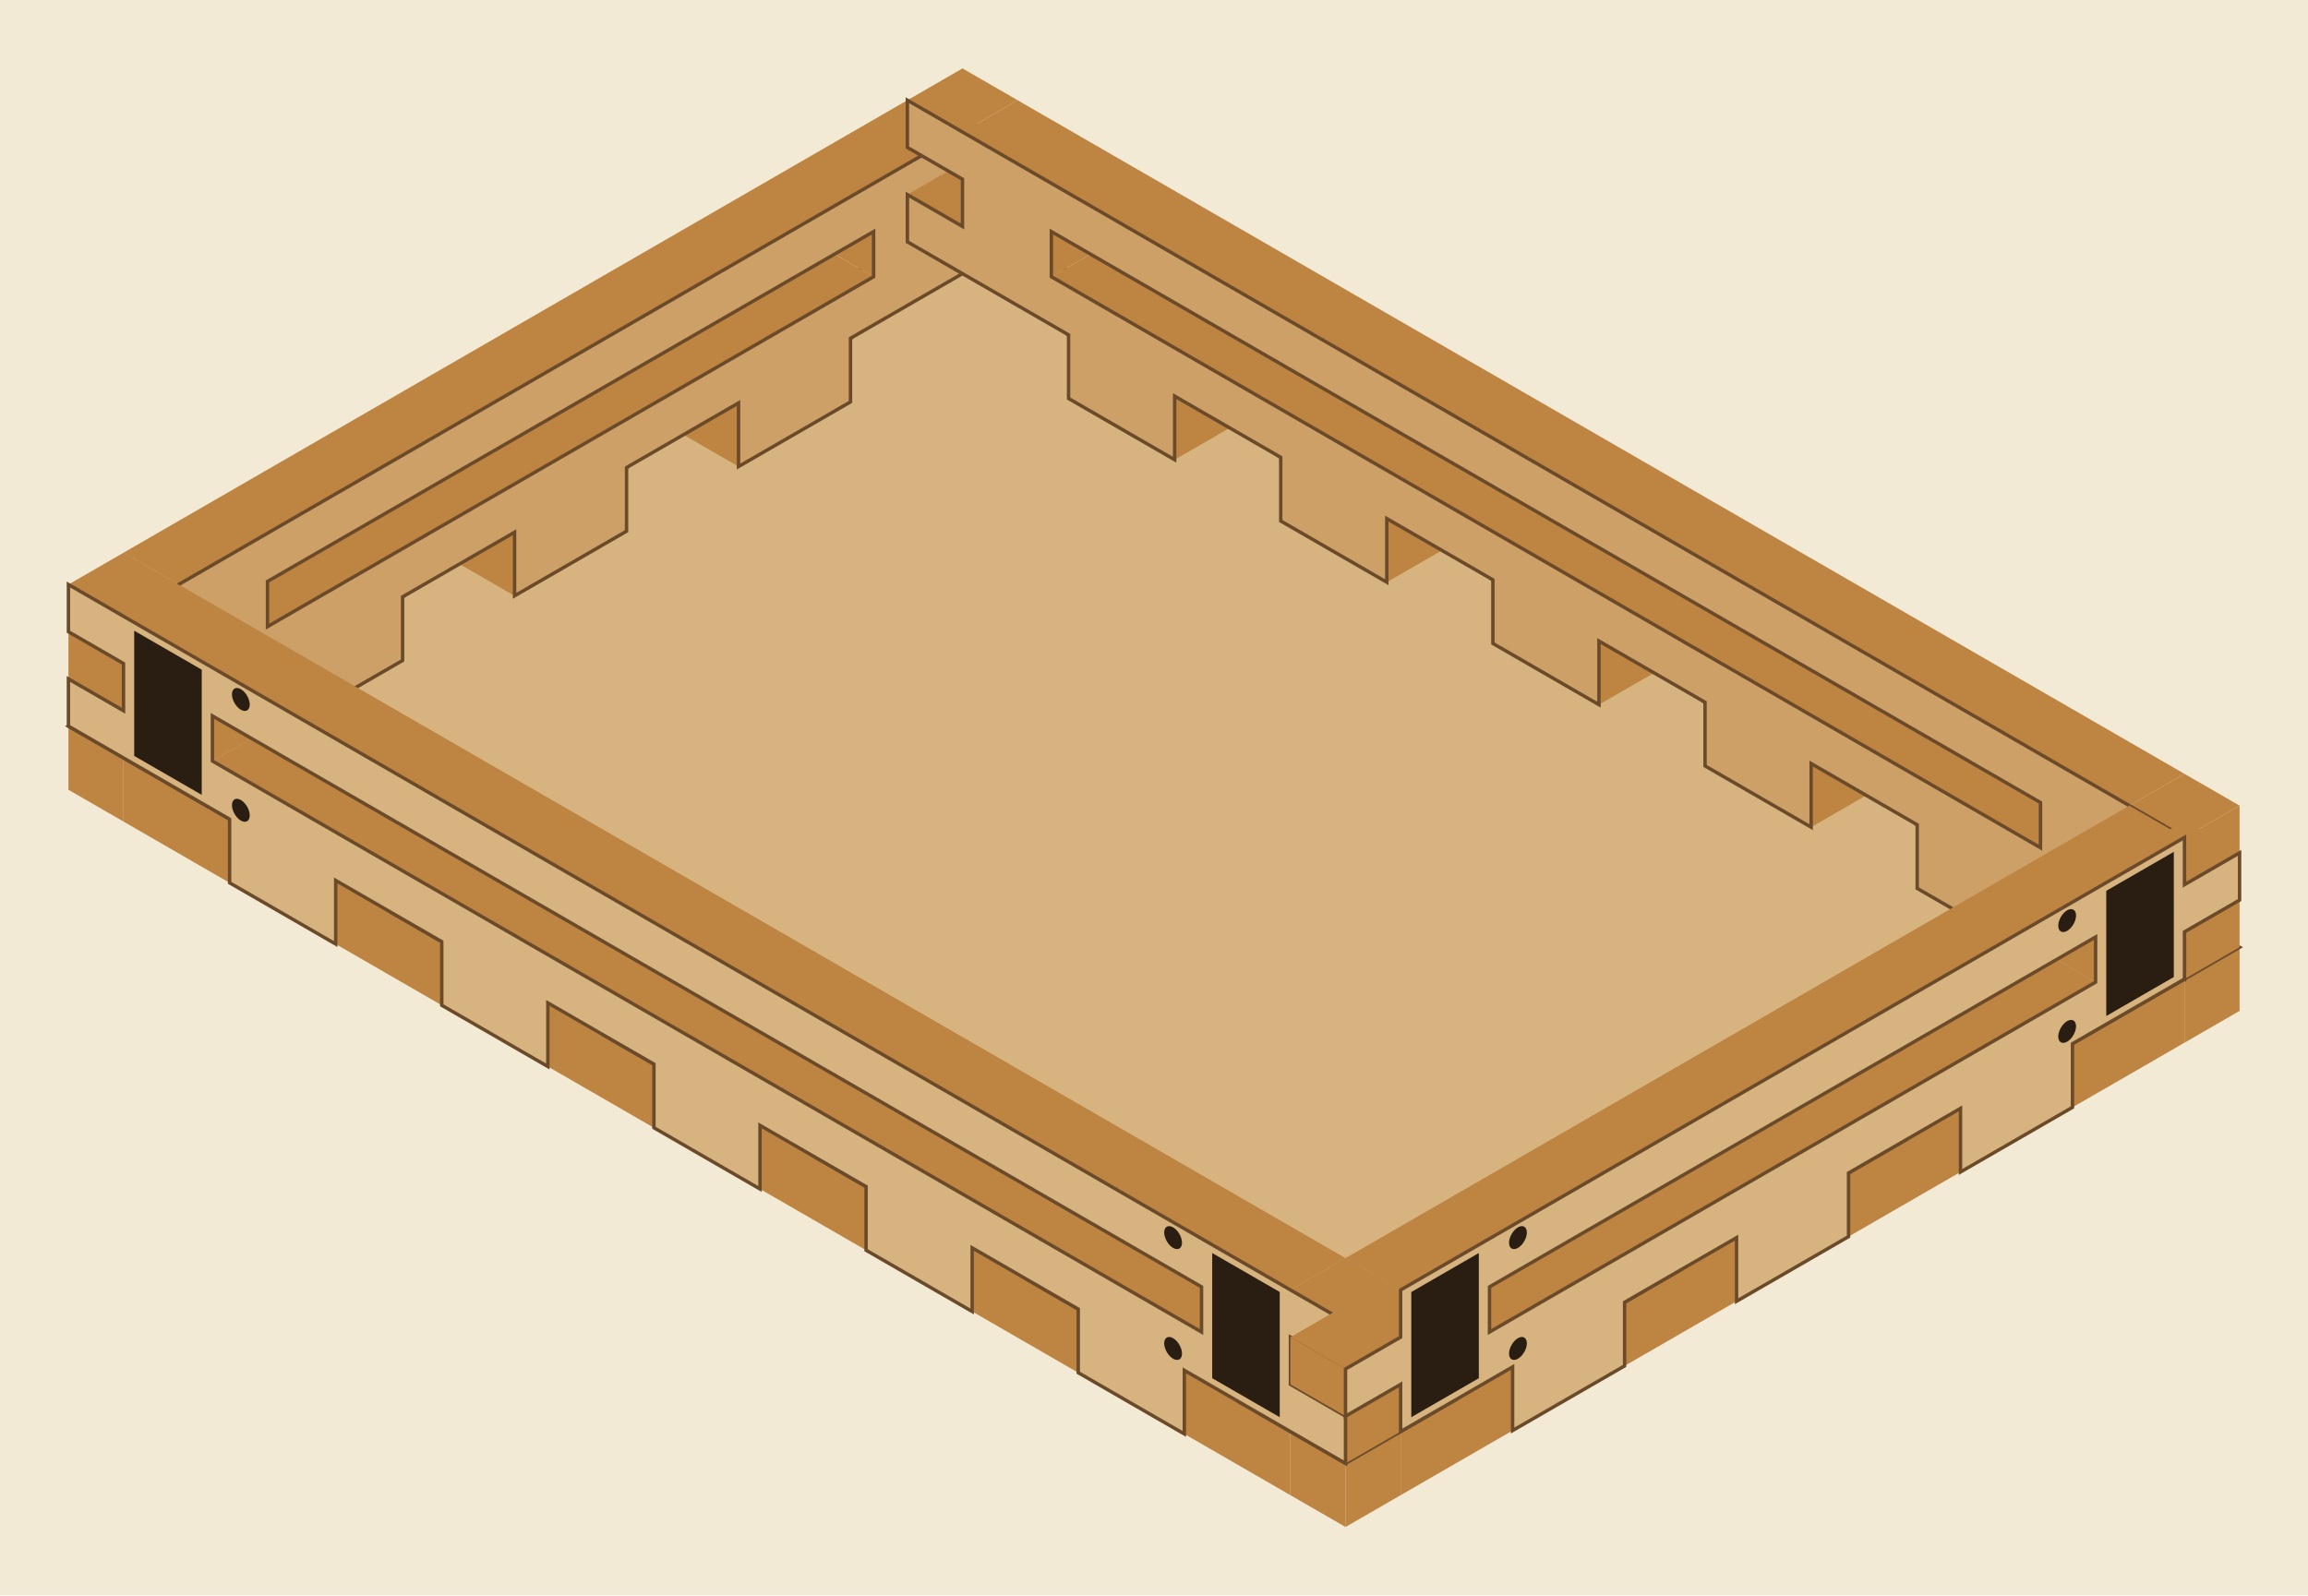
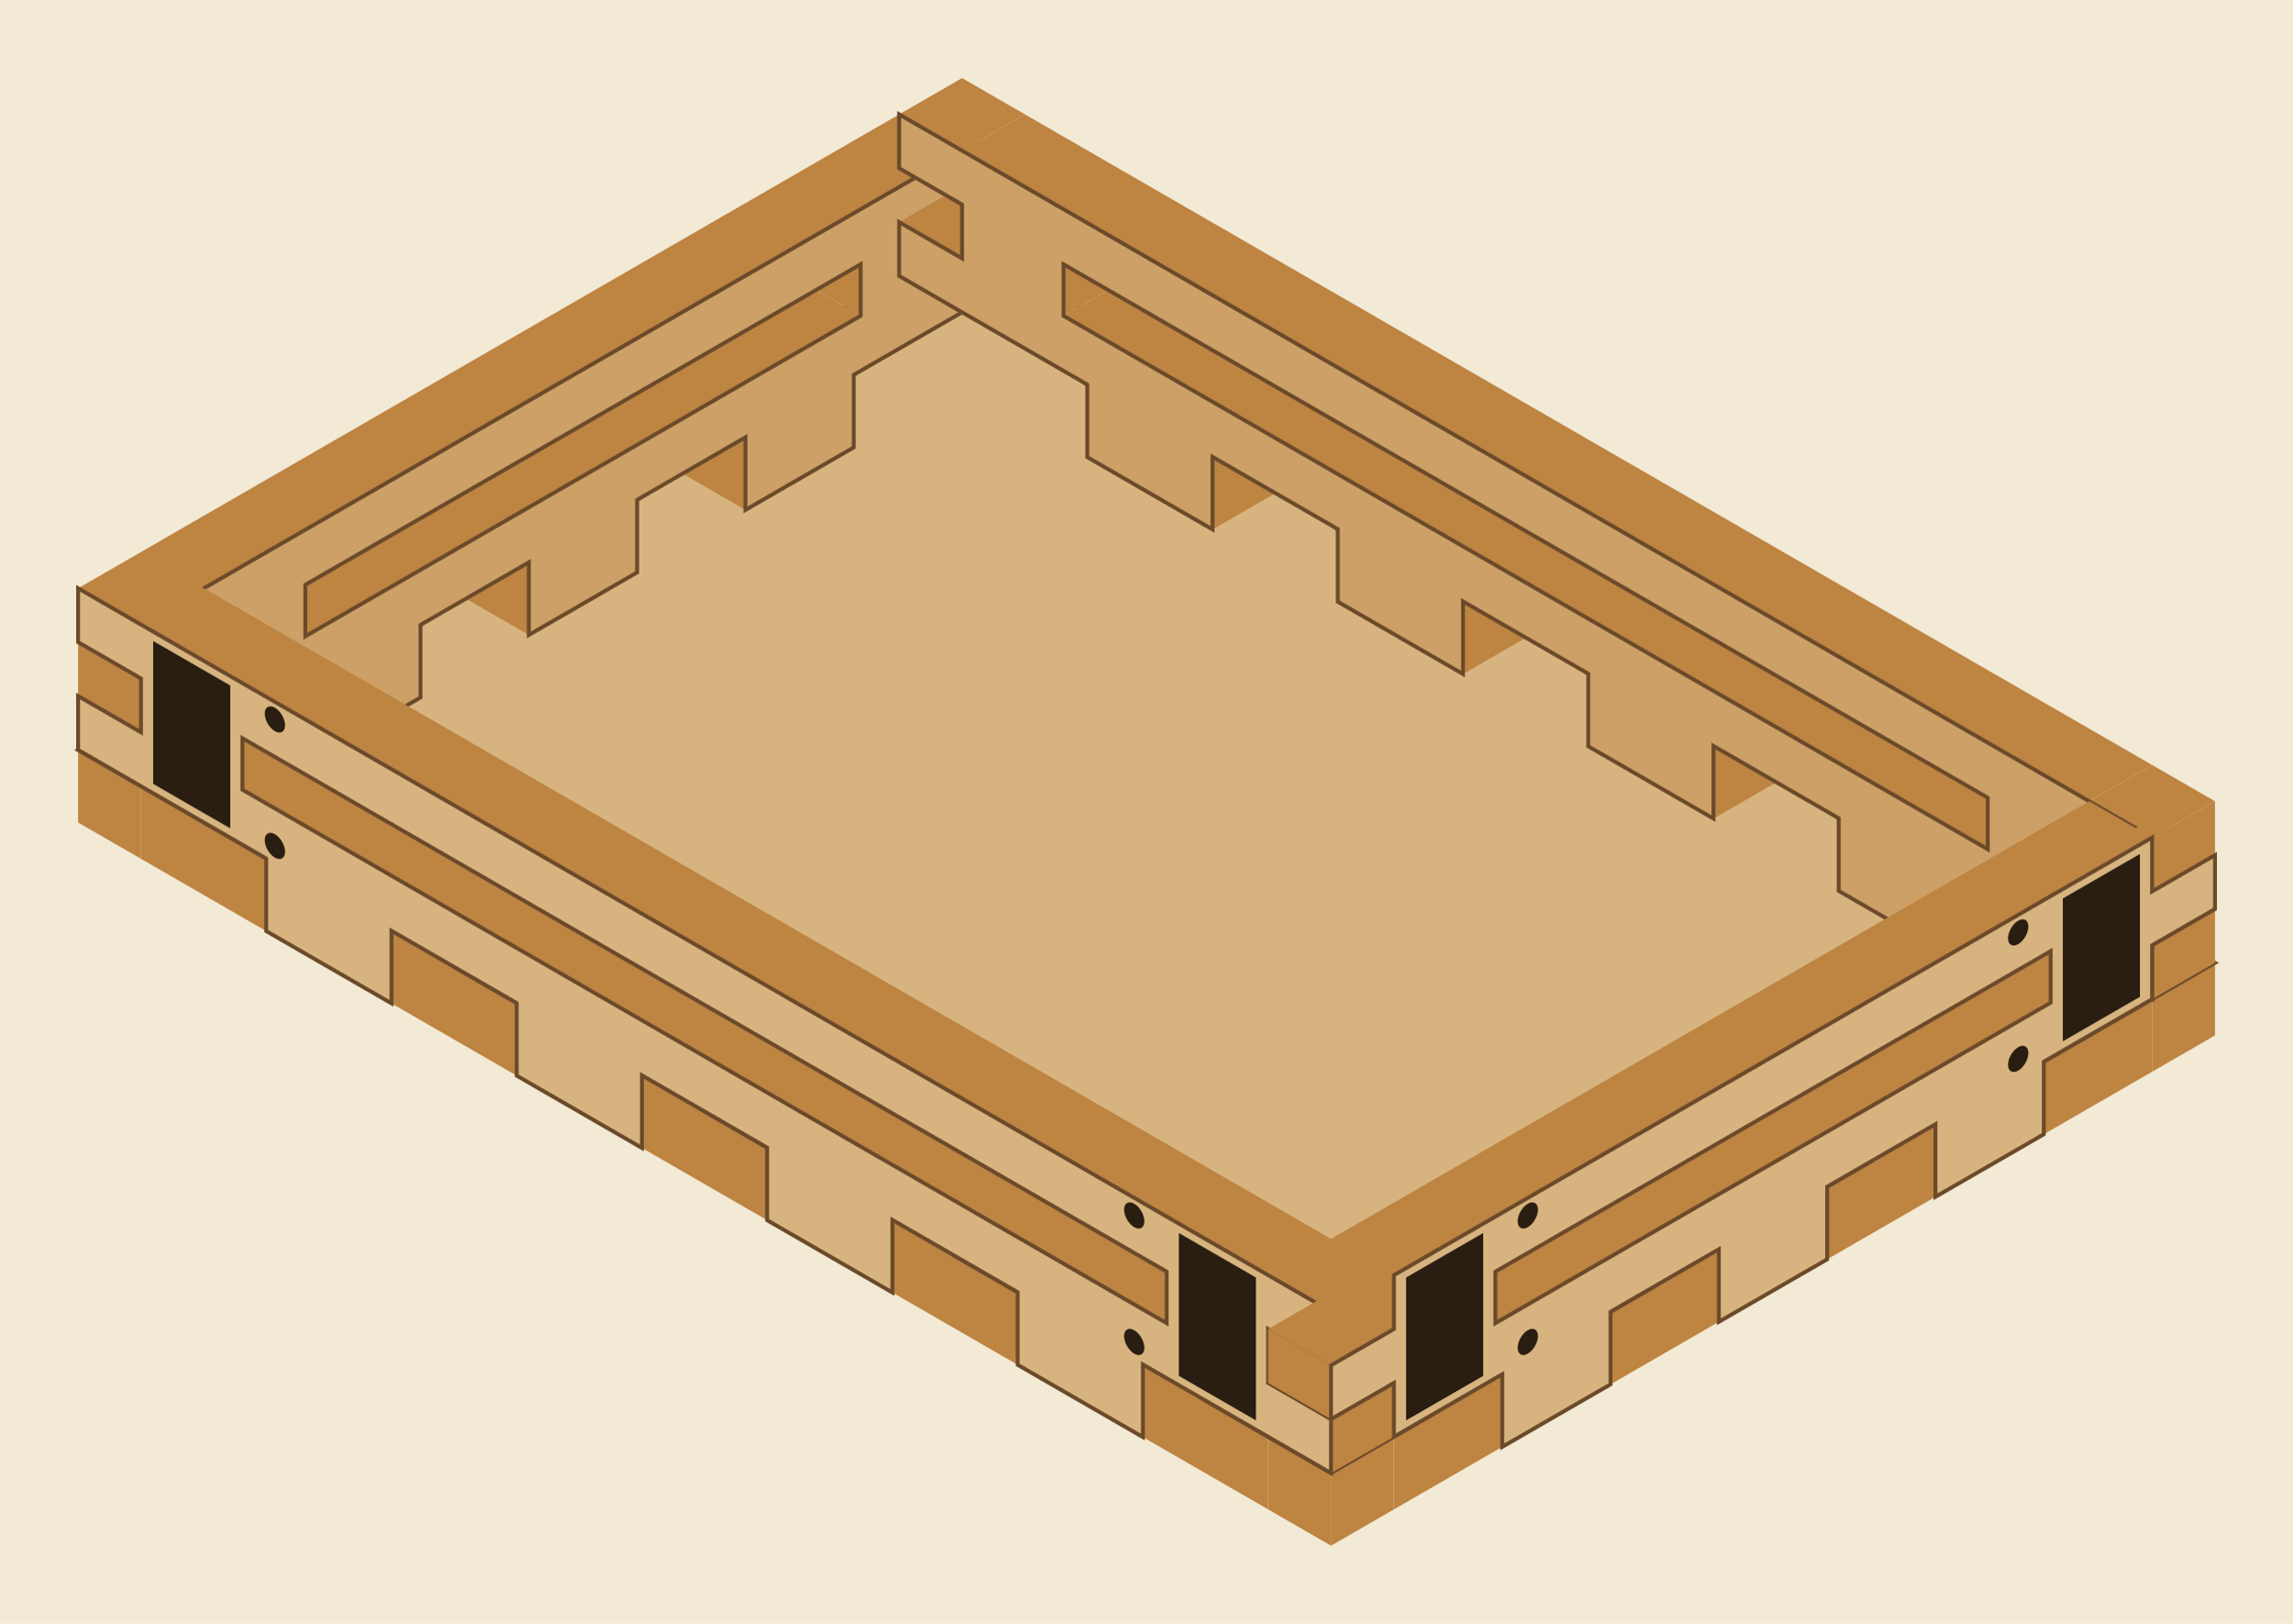
- <svg xmlns="http://www.w3.org/2000/svg" width="674.658" height="466.42" viewBox="0 0 674.658 466.42">
-   <rect width="674.658" height="466.42" fill="#f3ead6" />
-   <path d="M232.505 89.598L248.613 98.898L248.613 117.498L232.505 108.198Z" fill="hsl(32,48%,50%)" />
-   <path d="M167.039 127.395L183.147 136.695L183.147 155.295L167.039 145.995Z" fill="hsl(32,48%,50%)" />
-   <path d="M101.574 165.191L117.682 174.491L117.682 193.091L101.574 183.791Z" fill="hsl(32,48%,50%)" />
-   <path d="M20 212.288L36.108 221.588L36.108 240.188L20 230.888Z" fill="hsl(32,48%,50%)" />
-   <path d="M36.108 221.588L67.117 239.491L67.117 258.091L36.108 240.188Z" fill="hsl(32,48%,50%)" />
-   <path d="M67.117 239.491L83.225 230.191L83.225 248.791L67.117 258.091Z" fill="hsl(32,48%,50%)" />
-   <path d="M83.225 230.191L114.234 248.094L114.234 266.694L83.225 248.791Z" fill="hsl(32,48%,50%)" />
-   <path d="M98.126 257.394L129.134 275.297L129.134 293.897L98.126 275.994Z" fill="hsl(32,48%,50%)" />
-   <path d="M129.134 275.297L145.242 265.997L145.242 284.597L129.134 293.897Z" fill="hsl(32,48%,50%)" />
-   <path d="M145.242 265.997L176.251 283.9L176.251 302.5L145.242 284.597Z" fill="hsl(32,48%,50%)" />
-   <path d="M160.143 293.2L191.152 311.103L191.152 329.703L160.143 311.8Z" fill="hsl(32,48%,50%)" />
-   <path d="M191.152 311.103L207.26 301.803L207.26 320.403L191.152 329.703Z" fill="hsl(32,48%,50%)" />
-   <path d="M207.26 301.803L238.269 319.705L238.269 338.305L207.26 320.403Z" fill="hsl(32,48%,50%)" />
-   <path d="M222.161 329.005L253.169 346.908L253.169 365.508L222.161 347.605Z" fill="hsl(32,48%,50%)" />
-   <path d="M253.169 346.908L269.277 337.608L269.277 356.208L253.169 365.508Z" fill="hsl(32,48%,50%)" />
-   <path d="M269.277 337.608L300.286 355.511L300.286 374.111L269.277 356.208Z" fill="hsl(32,48%,50%)" />
-   <path d="M284.178 364.811L315.187 382.714L315.187 401.314L284.178 383.411Z" fill="hsl(32,48%,50%)" />
-   <path d="M315.187 382.714L331.295 373.414L331.295 392.014L315.187 401.314Z" fill="hsl(32,48%,50%)" />
-   <path d="M331.295 373.414L362.304 391.317L362.304 409.917L331.295 392.014Z" fill="hsl(32,48%,50%)" />
-   <path d="M346.196 400.617L377.204 418.52L377.204 437.12L346.196 419.217Z" fill="hsl(32,48%,50%)" />
-   <path d="M377.204 418.52L393.312 427.82L393.312 446.42L377.204 437.12Z" fill="hsl(32,48%,50%)" />
-   <path d="M393.312 427.82L409.42 418.52L409.42 437.12L393.312 446.42Z" fill="hsl(32,48%,50%)" />
-   <path d="M409.42 418.52L442.153 399.622L442.153 418.222L409.42 437.12Z" fill="hsl(32,48%,50%)" />
-   <path d="M426.045 390.322L458.778 371.423L458.778 390.023L426.045 408.922Z" fill="hsl(32,48%,50%)" />
-   <path d="M458.778 371.423L474.886 380.723L474.886 399.323L458.778 390.023Z" fill="hsl(32,48%,50%)" />
-   <path d="M474.886 380.723L507.619 361.825L507.619 380.425L474.886 399.323Z" fill="hsl(32,48%,50%)" />
-   <path d="M491.511 352.525L524.244 333.627L524.244 352.227L491.511 371.125Z" fill="hsl(32,48%,50%)" />
-   <path d="M524.244 333.627L540.352 342.927L540.352 361.527L524.244 352.227Z" fill="hsl(32,48%,50%)" />
-   <path d="M540.352 342.927L573.084 324.029L573.084 342.629L540.352 361.527Z" fill="hsl(32,48%,50%)" />
-   <path d="M556.976 314.729L589.709 295.83L589.709 314.43L556.976 333.329Z" fill="hsl(32,48%,50%)" />
-   <path d="M589.709 295.83L605.817 305.13L605.817 323.73L589.709 314.43Z" fill="hsl(32,48%,50%)" />
-   <path d="M605.817 305.13L638.55 286.232L638.55 304.832L605.817 323.73Z" fill="hsl(32,48%,50%)" />
-   <path d="M638.55 286.232L654.658 276.932L654.658 295.532L638.55 304.832Z" fill="hsl(32,48%,50%)" />
-   <path d="M560.424 241.126L576.532 231.826L576.532 250.426L560.424 259.726Z" fill="hsl(32,48%,50%)" />
-   <path d="M498.407 205.32L514.515 196.02L514.515 214.62L498.407 223.92Z" fill="hsl(32,48%,50%)" />
-   <path d="M436.389 169.515L452.497 160.215L452.497 178.815L436.389 188.115Z" fill="hsl(32,48%,50%)" />
-   <path d="M374.372 133.709L390.48 124.409L390.48 143.009L374.372 152.309Z" fill="hsl(32,48%,50%)" />
-   <path d="M312.354 97.903L328.463 88.603L328.463 107.203L312.354 116.503Z" fill="hsl(32,48%,50%)" />
-   <path d="M265.238 70.7L265.238 70.7L265.238 70.7L232.505 89.598L248.613 98.898L215.88 117.797L199.772 108.497L167.039 127.395L183.147 136.695L150.415 155.593L134.306 146.293L101.574 165.191L117.682 174.491L84.949 193.39L68.841 184.09L36.108 202.988L36.108 202.988L20 212.288L36.108 221.588L36.108 221.588L36.108 221.588L67.117 239.491L83.225 230.191L114.234 248.094L98.126 257.394L129.134 275.297L145.242 265.997L176.251 283.9L160.143 293.2L191.152 311.103L207.26 301.803L238.269 319.705L222.161 329.005L253.169 346.908L269.277 337.608L300.286 355.511L284.178 364.811L315.187 382.714L331.295 373.414L362.304 391.317L346.196 400.617L377.204 418.52L377.204 418.52L393.312 427.82L409.42 418.52L409.42 418.52L409.42 418.52L442.153 399.622L426.045 390.322L458.778 371.423L474.886 380.723L507.619 361.825L491.511 352.525L524.244 333.627L540.352 342.927L573.084 324.029L556.976 314.729L589.709 295.83L605.817 305.13L638.55 286.232L638.55 286.232L654.658 276.932L638.55 267.632L638.55 267.632L638.55 267.632L607.541 249.729L591.433 259.029L560.424 241.126L576.532 231.826L545.524 213.923L529.416 223.223L498.407 205.32L514.515 196.02L483.506 178.117L467.398 187.417L436.389 169.515L452.497 160.215L421.489 142.312L405.381 151.612L374.372 133.709L390.48 124.409L359.471 106.506L343.363 115.806L312.354 97.903L328.463 88.603L297.454 70.7L297.454 70.7L281.346 61.4Z" fill="hsl(36,52%,67%)" fill-rule="evenodd" stroke="#6b4a2a" stroke-width="1" />
-   <path d="M265.238 43.1L281.346 33.8L297.454 43.1L281.346 52.4Z" fill="hsl(32,48%,50%)" />
-   <path d="M199.772 127.097L199.772 108.497L215.88 117.797L215.88 136.397Z" fill="hsl(32,48%,50%)" />
-   <path d="M134.306 164.893L134.306 146.293L150.415 155.593L150.415 174.193Z" fill="hsl(32,48%,50%)" />
-   <path d="M68.841 202.69L68.841 184.09L84.949 193.39L84.949 211.99Z" fill="hsl(32,48%,50%)" />
-   <path d="M36.108 202.988L36.108 189.188L52.216 198.488L52.216 212.288Z" fill="hsl(32,48%,50%)" />
-   <path d="M20 198.488L20 184.688L36.108 193.988L36.108 207.788Z" fill="hsl(32,48%,50%)" />
-   <path d="M20 184.688L36.108 175.388L52.216 184.688L36.108 193.988Z" fill="hsl(32,48%,50%)" />
-   <path d="M36.108 175.388L36.108 161.588L52.216 170.888L52.216 184.688Z" fill="hsl(32,48%,50%)" />
-   <path d="M36.108 161.588L265.238 29.3L281.346 38.6L52.216 170.888Z" fill="hsl(32,48%,50%)" />
-   <path d="M62.089 173.888L239.257 71.6L255.365 80.9L78.197 183.188Z" fill="hsl(32,48%,50%)" />
-   <path d="M239.257 71.6L239.257 58.4L255.365 67.7L255.365 80.9Z" fill="hsl(32,48%,50%)" />
-   <path d="M281.346 38.6L281.346 38.6L281.346 52.4L297.454 43.1L297.454 56.9L281.346 66.2L281.346 80L281.346 80L281.346 80L248.613 98.898L248.613 117.498L215.88 136.397L215.88 117.797L183.147 136.695L183.147 155.295L150.415 174.193L150.415 155.593L117.682 174.491L117.682 193.091L84.949 211.99L84.949 193.39L52.216 212.288L52.216 212.288L52.216 212.288L52.216 198.488L36.108 207.788L36.108 193.988L52.216 184.688L52.216 170.888L52.216 170.888L281.346 38.6ZM255.365 67.7L78.197 169.988L78.197 183.188L255.365 80.9Z" fill="hsl(34,50%,60%)" fill-rule="evenodd" stroke="#6b4a2a" stroke-width="1" />
-   <path d="M638.55 226.232L654.658 235.532L638.55 244.832L622.442 235.532Z" fill="hsl(32,48%,50%)" />
-   <path d="M654.658 235.532L654.658 249.332L638.55 258.632L638.55 244.832Z" fill="hsl(32,48%,50%)" />
-   <path d="M638.55 240.032L638.55 253.832L622.442 263.132L622.442 249.332Z" fill="hsl(32,48%,50%)" />
-   <path d="M638.55 253.832L654.658 263.132L638.55 272.432L622.442 263.132Z" fill="hsl(32,48%,50%)" />
-   <path d="M654.658 263.132L654.658 276.932L638.55 286.232L638.55 272.432Z" fill="hsl(32,48%,50%)" />
-   <path d="M607.541 249.729L607.541 268.329L591.433 277.629L591.433 259.029Z" fill="hsl(32,48%,50%)" />
-   <path d="M545.524 213.923L545.524 232.523L529.416 241.823L529.416 223.223Z" fill="hsl(32,48%,50%)" />
-   <path d="M483.506 178.117L483.506 196.717L467.398 206.017L467.398 187.417Z" fill="hsl(32,48%,50%)" />
-   <path d="M421.489 142.312L421.489 160.912L405.381 170.212L405.381 151.612Z" fill="hsl(32,48%,50%)" />
-   <path d="M359.471 106.506L359.471 125.106L343.363 134.406L343.363 115.806Z" fill="hsl(32,48%,50%)" />
-   <path d="M281.346 47.6L297.454 56.9L281.346 66.2L265.238 56.9Z" fill="hsl(32,48%,50%)" />
-   <path d="M281.346 20L297.454 29.3L281.346 38.6L265.238 29.3Z" fill="hsl(32,48%,50%)" />
-   <path d="M297.454 29.3L638.55 226.232L622.442 235.532L281.346 38.6Z" fill="hsl(32,48%,50%)" />
-   <path d="M323.435 58.4L323.435 71.6L307.326 80.9L307.326 67.7Z" fill="hsl(32,48%,50%)" />
-   <path d="M323.435 71.6L612.569 238.532L596.461 247.832L307.326 80.9Z" fill="hsl(32,48%,50%)" />
-   <path d="M622.442 235.532L638.55 244.832L638.55 258.632L622.442 249.332L622.442 263.132L638.55 272.432L638.55 286.232L622.442 276.932L622.442 276.932L591.433 259.029L591.433 277.629L560.424 259.726L560.424 241.126L529.416 223.223L529.416 241.823L498.407 223.92L498.407 205.32L467.398 187.417L467.398 206.017L436.389 188.115L436.389 169.515L405.381 151.612L405.381 170.212L374.372 152.309L374.372 133.709L343.363 115.806L343.363 134.406L312.354 116.503L312.354 97.903L281.346 80L281.346 80L265.238 70.7L265.238 56.9L281.346 66.2L281.346 52.4L265.238 43.1L265.238 29.3L281.346 38.6L622.442 235.532ZM596.461 234.632L307.326 67.7L307.326 80.9L596.461 247.832Z" fill="hsl(34,50%,60%)" fill-rule="evenodd" stroke="#6b4a2a" stroke-width="1" />
-   <path d="M36.108 180.188L20 170.888L36.108 161.588L52.216 170.888Z" fill="hsl(32,48%,50%)" />
-   <path d="M36.108 207.788L20 198.488L36.108 189.188L52.216 198.488Z" fill="hsl(32,48%,50%)" />
-   <path d="M98.126 275.994L98.126 257.394L114.234 248.094L114.234 266.694Z" fill="hsl(32,48%,50%)" />
-   <path d="M160.143 311.8L160.143 293.2L176.251 283.9L176.251 302.5Z" fill="hsl(32,48%,50%)" />
-   <path d="M222.161 347.605L222.161 329.005L238.269 319.705L238.269 338.305Z" fill="hsl(32,48%,50%)" />
-   <path d="M284.178 383.411L284.178 364.811L300.286 355.511L300.286 374.111Z" fill="hsl(32,48%,50%)" />
-   <path d="M346.196 419.217L346.196 400.617L362.304 391.317L362.304 409.917Z" fill="hsl(32,48%,50%)" />
-   <path d="M393.312 427.82L393.312 414.02L409.42 404.72L409.42 418.52Z" fill="hsl(32,48%,50%)" />
-   <path d="M393.312 414.02L377.204 404.72L393.312 395.42L409.42 404.72Z" fill="hsl(32,48%,50%)" />
-   <path d="M377.204 404.72L377.204 390.92L393.312 381.62L393.312 395.42Z" fill="hsl(32,48%,50%)" />
-   <path d="M393.312 400.22L393.312 386.42L409.42 377.12L409.42 390.92Z" fill="hsl(32,48%,50%)" />
-   <path d="M393.312 386.42L377.204 377.12L393.312 367.82L409.42 377.12Z" fill="hsl(32,48%,50%)" />
-   <path d="M377.204 377.12L36.108 180.188L52.216 170.888L393.312 367.82Z" fill="hsl(32,48%,50%)" />
-   <path d="M351.224 389.42L62.089 222.488L78.197 213.188L367.332 380.12Z" fill="hsl(32,48%,50%)" />
-   <path d="M62.089 222.488L62.089 209.288L78.197 199.988L78.197 213.188Z" fill="hsl(32,48%,50%)" />
-   <path d="M36.108 180.188L20 170.888L20 184.688L36.108 193.988L36.108 207.788L20 198.488L20 212.288L36.108 221.588L36.108 221.588L67.117 239.491L67.117 258.091L98.126 275.994L98.126 257.394L129.134 275.297L129.134 293.897L160.143 311.8L160.143 293.2L191.152 311.103L191.152 329.703L222.161 347.605L222.161 329.005L253.169 346.908L253.169 365.508L284.178 383.411L284.178 364.811L315.187 382.714L315.187 401.314L346.196 419.217L346.196 400.617L377.204 418.52L377.204 418.52L393.312 427.82L393.312 414.02L377.204 404.72L377.204 390.92L393.312 400.22L393.312 386.42L377.204 377.12L36.108 180.188ZM62.089 209.288L351.224 376.22L351.224 389.42L62.089 222.488Z" fill="hsl(36,52%,67%)" fill-rule="evenodd" stroke="#6b4a2a" stroke-width="1" />
-   <path d="M39.226 184.388L58.971 195.788L58.971 232.388L39.226 220.988Z" fill="#2a1d12" fill-rule="nonzero" />
-   <path d="M354.341 366.32L374.087 377.72L374.087 414.32L354.341 402.92Z" fill="#2a1d12" fill-rule="nonzero" />
-   <path d="M73.001 205.988L72.979 206.367L72.912 206.713L72.803 207.022L72.653 207.287L72.464 207.504L72.24 207.67L71.984 207.781L71.702 207.836L71.397 207.834L71.075 207.774L70.742 207.658L70.403 207.488L70.064 207.267L69.73 206.998L69.408 206.686L69.104 206.336L68.821 205.955L68.566 205.549L68.341 205.124L68.153 204.689L68.002 204.25L67.893 203.816L67.827 203.392L67.805 202.988L67.827 202.609L67.893 202.263L68.002 201.954L68.153 201.689L68.341 201.472L68.566 201.306L68.821 201.195L69.104 201.14L69.408 201.142L69.73 201.202L70.064 201.318L70.403 201.488L70.742 201.709L71.075 201.978L71.397 202.29L71.702 202.64L71.984 203.021L72.24 203.427L72.464 203.852L72.653 204.287L72.803 204.726L72.912 205.16L72.979 205.584Z" fill="#2a1d12" fill-rule="nonzero" />
-   <path d="M345.508 363.32L345.486 363.699L345.419 364.045L345.31 364.354L345.16 364.619L344.971 364.836L344.747 365.002L344.491 365.113L344.209 365.168L343.904 365.166L343.582 365.106L343.249 364.99L342.91 364.82L342.571 364.599L342.237 364.33L341.915 364.018L341.611 363.668L341.328 363.287L341.073 362.881L340.849 362.456L340.66 362.021L340.509 361.582L340.4 361.148L340.334 360.724L340.312 360.32L340.334 359.941L340.4 359.595L340.509 359.286L340.66 359.021L340.849 358.804L341.073 358.638L341.328 358.527L341.611 358.472L341.915 358.474L342.237 358.534L342.571 358.65L342.91 358.82L343.249 359.041L343.582 359.31L343.904 359.622L344.209 359.972L344.491 360.353L344.747 360.759L344.971 361.184L345.16 361.619L345.31 362.058L345.419 362.492L345.486 362.916Z" fill="#2a1d12" fill-rule="nonzero" />
-   <path d="M73.001 238.388L72.979 238.767L72.912 239.113L72.803 239.422L72.653 239.687L72.464 239.904L72.24 240.07L71.984 240.181L71.702 240.236L71.397 240.234L71.075 240.174L70.742 240.058L70.403 239.888L70.064 239.667L69.73 239.398L69.408 239.086L69.104 238.736L68.821 238.355L68.566 237.949L68.341 237.524L68.153 237.089L68.002 236.65L67.893 236.216L67.827 235.792L67.805 235.388L67.827 235.009L67.893 234.663L68.002 234.354L68.153 234.089L68.341 233.872L68.566 233.706L68.821 233.595L69.104 233.54L69.408 233.542L69.73 233.602L70.064 233.718L70.403 233.888L70.742 234.109L71.075 234.378L71.397 234.69L71.702 235.04L71.984 235.421L72.24 235.827L72.464 236.252L72.653 236.687L72.803 237.126L72.912 237.56L72.979 237.984Z" fill="#2a1d12" fill-rule="nonzero" />
-   <path d="M345.508 395.72L345.486 396.099L345.419 396.445L345.31 396.754L345.16 397.019L344.971 397.236L344.747 397.402L344.491 397.513L344.209 397.568L343.904 397.566L343.582 397.506L343.249 397.39L342.91 397.22L342.571 396.999L342.237 396.73L341.915 396.418L341.611 396.068L341.328 395.687L341.073 395.281L340.849 394.856L340.66 394.421L340.509 393.982L340.4 393.548L340.334 393.124L340.312 392.72L340.334 392.341L340.4 391.995L340.509 391.686L340.66 391.421L340.849 391.204L341.073 391.038L341.328 390.927L341.611 390.872L341.915 390.874L342.237 390.934L342.571 391.05L342.91 391.22L343.249 391.441L343.582 391.71L343.904 392.022L344.209 392.372L344.491 392.753L344.747 393.159L344.971 393.584L345.16 394.019L345.31 394.458L345.419 394.892L345.486 395.316Z" fill="#2a1d12" fill-rule="nonzero" />
-   <path d="M409.42 377.12L409.42 390.92L393.312 381.62L393.312 367.82Z" fill="hsl(32,48%,50%)" />
-   <path d="M409.42 390.92L393.312 400.22L377.204 390.92L393.312 381.62Z" fill="hsl(32,48%,50%)" />
-   <path d="M393.312 400.22L393.312 414.02L377.204 404.72L377.204 390.92Z" fill="hsl(32,48%,50%)" />
-   <path d="M409.42 404.72L409.42 418.52L393.312 409.22L393.312 395.42Z" fill="hsl(32,48%,50%)" />
-   <path d="M442.153 399.622L442.153 418.222L426.045 408.922L426.045 390.322Z" fill="hsl(32,48%,50%)" />
-   <path d="M507.619 361.825L507.619 380.425L491.511 371.125L491.511 352.525Z" fill="hsl(32,48%,50%)" />
-   <path d="M573.084 324.029L573.084 342.629L556.976 333.329L556.976 314.729Z" fill="hsl(32,48%,50%)" />
-   <path d="M654.658 249.332L638.55 258.632L622.442 249.332L638.55 240.032Z" fill="hsl(32,48%,50%)" />
-   <path d="M638.55 244.832L409.42 377.12L393.312 367.82L622.442 235.532Z" fill="hsl(32,48%,50%)" />
-   <path d="M612.569 273.932L612.569 287.132L596.461 277.832L596.461 264.632Z" fill="hsl(32,48%,50%)" />
-   <path d="M612.569 287.132L435.401 389.42L419.293 380.12L596.461 277.832Z" fill="hsl(32,48%,50%)" />
-   <path d="M409.42 377.12L409.42 377.12L409.42 390.92L393.312 400.22L393.312 414.02L409.42 404.72L409.42 418.52L409.42 418.52L409.42 418.52L442.153 399.622L442.153 418.222L474.886 399.323L474.886 380.723L507.619 361.825L507.619 380.425L540.352 361.527L540.352 342.927L573.084 324.029L573.084 342.629L605.817 323.73L605.817 305.13L638.55 286.232L638.55 286.232L638.55 286.232L638.55 272.432L654.658 263.132L654.658 249.332L638.55 258.632L638.55 244.832L638.55 244.832L409.42 377.12ZM435.401 376.22L612.569 273.932L612.569 287.132L435.401 389.42Z" fill="hsl(36,52%,67%)" fill-rule="evenodd" stroke="#6b4a2a" stroke-width="1" />
-   <path d="M412.538 377.72L432.284 366.32L432.284 402.92L412.538 414.32Z" fill="#2a1d12" fill-rule="nonzero" />
-   <path d="M615.687 260.432L635.432 249.032L635.432 285.632L615.687 297.032Z" fill="#2a1d12" fill-rule="nonzero" />
-   <path d="M446.313 360.32L446.291 360.724L446.225 361.148L446.115 361.582L445.965 362.021L445.776 362.456L445.552 362.881L445.297 363.287L445.014 363.668L444.709 364.018L444.387 364.33L444.054 364.599L443.715 364.82L443.376 364.99L443.043 365.106L442.721 365.166L442.416 365.168L442.133 365.113L441.878 365.002L441.654 364.836L441.465 364.619L441.315 364.354L441.206 364.045L441.139 363.699L441.117 363.32L441.139 362.916L441.206 362.492L441.315 362.058L441.465 361.619L441.654 361.184L441.878 360.759L442.133 360.353L442.416 359.972L442.721 359.622L443.043 359.31L443.376 359.041L443.715 358.82L444.054 358.65L444.387 358.534L444.709 358.474L445.014 358.472L445.297 358.527L445.552 358.638L445.776 358.804L445.965 359.021L446.115 359.286L446.225 359.595L446.291 359.941Z" fill="#2a1d12" fill-rule="nonzero" />
-   <path d="M606.853 267.632L606.831 268.036L606.765 268.46L606.656 268.894L606.505 269.333L606.317 269.768L606.092 270.193L605.837 270.599L605.554 270.98L605.25 271.33L604.928 271.642L604.594 271.911L604.255 272.132L603.916 272.302L603.583 272.418L603.261 272.478L602.956 272.48L602.674 272.425L602.418 272.314L602.194 272.148L602.005 271.931L601.855 271.666L601.746 271.357L601.68 271.011L601.657 270.632L601.68 270.228L601.746 269.804L601.855 269.37L602.005 268.931L602.194 268.496L602.418 268.071L602.674 267.665L602.956 267.284L603.261 266.934L603.583 266.622L603.916 266.353L604.255 266.132L604.594 265.962L604.928 265.846L605.25 265.786L605.554 265.784L605.837 265.839L606.092 265.95L606.317 266.116L606.505 266.333L606.656 266.598L606.765 266.907L606.831 267.253Z" fill="#2a1d12" fill-rule="nonzero" />
-   <path d="M446.313 392.72L446.291 393.124L446.225 393.548L446.115 393.982L445.965 394.421L445.776 394.856L445.552 395.281L445.297 395.687L445.014 396.068L444.709 396.418L444.387 396.73L444.054 396.999L443.715 397.22L443.376 397.39L443.043 397.506L442.721 397.566L442.416 397.568L442.133 397.513L441.878 397.402L441.654 397.236L441.465 397.019L441.315 396.754L441.206 396.445L441.139 396.099L441.117 395.72L441.139 395.316L441.206 394.892L441.315 394.458L441.465 394.019L441.654 393.584L441.878 393.159L442.133 392.753L442.416 392.372L442.721 392.022L443.043 391.71L443.376 391.441L443.715 391.22L444.054 391.05L444.387 390.934L444.709 390.874L445.014 390.872L445.297 390.927L445.552 391.038L445.776 391.204L445.965 391.421L446.115 391.686L446.225 391.995L446.291 392.341Z" fill="#2a1d12" fill-rule="nonzero" />
-   <path d="M606.853 300.032L606.831 300.436L606.765 300.86L606.656 301.294L606.505 301.733L606.317 302.168L606.092 302.593L605.837 302.999L605.554 303.38L605.25 303.73L604.928 304.042L604.594 304.311L604.255 304.532L603.916 304.702L603.583 304.818L603.261 304.878L602.956 304.88L602.674 304.825L602.418 304.714L602.194 304.548L602.005 304.331L601.855 304.066L601.746 303.757L601.68 303.411L601.657 303.032L601.68 302.628L601.746 302.204L601.855 301.77L602.005 301.331L602.194 300.896L602.418 300.471L602.674 300.065L602.956 299.684L603.261 299.334L603.583 299.022L603.916 298.753L604.255 298.532L604.594 298.362L604.928 298.246L605.25 298.186L605.554 298.184L605.837 298.239L606.092 298.35L606.317 298.516L606.505 298.733L606.656 298.998L606.765 299.307L606.831 299.653Z" fill="#2a1d12" fill-rule="nonzero" />
+ <svg xmlns="http://www.w3.org/2000/svg" width="587.3" height="415.984" viewBox="0 0 587.3 415.984">
+   <rect width="587.3" height="415.984" fill="#f3ead6" />
+   <path d="M202.553 86.716L218.661 96.016L218.661 114.616L202.553 105.316Z" fill="hsl(32,48%,50%)" />
+   <path d="M147.071 118.748L163.179 128.048L163.179 146.648L147.071 137.348Z" fill="hsl(32,48%,50%)" />
+   <path d="M91.59 150.781L107.698 160.081L107.698 178.681L91.59 169.381Z" fill="hsl(32,48%,50%)" />
+   <path d="M20 192.113L36.108 201.413L36.108 220.013L20 210.713Z" fill="hsl(32,48%,50%)" />
+   <path d="M36.108 201.413L36.108 201.413L36.108 220.013L36.108 220.013Z" fill="hsl(32,48%,50%)" />
+   <path d="M36.108 201.413L68.184 219.932L68.184 238.532L36.108 220.013Z" fill="hsl(32,48%,50%)" />
+   <path d="M68.184 219.932L84.292 210.632L84.292 229.232L68.184 238.532Z" fill="hsl(32,48%,50%)" />
+   <path d="M84.292 210.632L116.368 229.151L116.368 247.751L84.292 229.232Z" fill="hsl(32,48%,50%)" />
+   <path d="M100.26 238.451L132.336 256.97L132.336 275.57L100.26 257.051Z" fill="hsl(32,48%,50%)" />
+   <path d="M132.336 256.97L148.444 247.67L148.444 266.27L132.336 275.57Z" fill="hsl(32,48%,50%)" />
+   <path d="M148.444 247.67L180.52 266.189L180.52 284.789L148.444 266.27Z" fill="hsl(32,48%,50%)" />
+   <path d="M164.411 275.489L196.487 294.008L196.487 312.608L164.411 294.089Z" fill="hsl(32,48%,50%)" />
+   <path d="M196.487 294.008L212.595 284.708L212.595 303.308L196.487 312.608Z" fill="hsl(32,48%,50%)" />
+   <path d="M212.595 284.708L244.671 303.227L244.671 321.827L212.595 303.308Z" fill="hsl(32,48%,50%)" />
+   <path d="M228.563 312.527L260.639 331.046L260.639 349.646L228.563 331.127Z" fill="hsl(32,48%,50%)" />
+   <path d="M260.639 331.046L276.747 321.746L276.747 340.346L260.639 349.646Z" fill="hsl(32,48%,50%)" />
+   <path d="M276.747 321.746L308.823 340.265L308.823 358.865L276.747 340.346Z" fill="hsl(32,48%,50%)" />
+   <path d="M292.715 349.565L324.791 368.084L324.791 386.684L292.715 368.165Z" fill="hsl(32,48%,50%)" />
+   <path d="M324.791 368.084L340.899 377.384L340.899 395.984L324.791 386.684Z" fill="hsl(32,48%,50%)" />
+   <path d="M340.899 377.384L357.007 368.084L357.007 386.684L340.899 395.984Z" fill="hsl(32,48%,50%)" />
+   <path d="M357.007 368.084L384.748 352.068L384.748 370.668L357.007 386.684Z" fill="hsl(32,48%,50%)" />
+   <path d="M368.64 342.768L396.38 326.752L396.38 345.352L368.64 361.368Z" fill="hsl(32,48%,50%)" />
+   <path d="M396.38 326.752L412.488 336.052L412.488 354.652L396.38 345.352Z" fill="hsl(32,48%,50%)" />
+   <path d="M412.488 336.052L440.229 320.036L440.229 338.636L412.488 354.652Z" fill="hsl(32,48%,50%)" />
+   <path d="M424.121 310.736L451.862 294.719L451.862 313.319L424.121 329.336Z" fill="hsl(32,48%,50%)" />
+   <path d="M451.862 294.719L467.97 304.019L467.97 322.619L451.862 313.319Z" fill="hsl(32,48%,50%)" />
+   <path d="M467.97 304.019L495.711 288.003L495.711 306.603L467.97 322.619Z" fill="hsl(32,48%,50%)" />
+   <path d="M479.603 278.703L507.343 262.687L507.343 281.287L479.603 297.303Z" fill="hsl(32,48%,50%)" />
+   <path d="M507.343 262.687L523.451 271.987L523.451 290.587L507.343 281.287Z" fill="hsl(32,48%,50%)" />
+   <path d="M523.451 271.987L551.192 255.971L551.192 274.571L523.451 290.587Z" fill="hsl(32,48%,50%)" />
+   <path d="M551.192 255.971L567.3 246.671L567.3 265.271L551.192 274.571Z" fill="hsl(32,48%,50%)" />
+   <path d="M470.932 209.633L487.041 200.333L487.041 218.933L470.932 228.233Z" fill="hsl(32,48%,50%)" />
+   <path d="M406.781 172.595L422.889 163.295L422.889 181.895L406.781 191.195Z" fill="hsl(32,48%,50%)" />
+   <path d="M342.629 135.557L358.737 126.257L358.737 144.857L342.629 154.157Z" fill="hsl(32,48%,50%)" />
+   <path d="M278.477 98.519L294.585 89.219L294.585 107.819L278.477 117.119Z" fill="hsl(32,48%,50%)" />
+   <path d="M230.293 70.7L230.293 70.7L230.293 70.7L202.553 86.716L218.661 96.016L190.92 112.032L174.812 102.732L147.071 118.748L163.179 128.048L135.438 144.065L119.33 134.765L91.59 150.781L107.698 160.081L79.957 176.097L63.849 166.797L36.108 182.813L36.108 182.813L20 192.113L36.108 201.413L36.108 201.413L36.108 201.413L68.184 219.932L84.292 210.632L116.368 229.151L100.26 238.451L132.336 256.97L148.444 247.67L180.52 266.189L164.411 275.489L196.487 294.008L212.595 284.708L244.671 303.227L228.563 312.527L260.639 331.046L276.747 321.746L308.823 340.265L292.715 349.565L324.791 368.084L324.791 368.084L340.899 377.384L357.007 368.084L357.007 368.084L357.007 368.084L384.748 352.068L368.64 342.768L396.38 326.752L412.488 336.052L440.229 320.036L424.121 310.736L451.862 294.719L467.97 304.019L495.711 288.003L479.603 278.703L507.343 262.687L523.451 271.987L551.192 255.971L551.192 255.971L567.3 246.671L551.192 237.371L551.192 237.371L551.192 237.371L519.116 218.852L503.008 228.152L470.932 209.633L487.041 200.333L454.965 181.814L438.857 191.114L406.781 172.595L422.889 163.295L390.813 144.776L374.705 154.076L342.629 135.557L358.737 126.257L326.661 107.738L310.553 117.038L278.477 98.519L294.585 89.219L262.51 70.7L262.51 70.7L246.402 61.4Z" fill="hsl(36,52%,67%)" fill-rule="evenodd" stroke="#6b4a2a" stroke-width="1" />
+   <path d="M230.293 43.1L246.402 33.8L262.51 43.1L246.402 52.4Z" fill="hsl(32,48%,50%)" />
+   <path d="M174.812 121.332L174.812 102.732L190.92 112.032L190.92 130.632Z" fill="hsl(32,48%,50%)" />
+   <path d="M119.33 153.365L119.33 134.765L135.438 144.065L135.438 162.665Z" fill="hsl(32,48%,50%)" />
+   <path d="M63.849 185.397L63.849 166.797L79.957 176.097L79.957 194.697Z" fill="hsl(32,48%,50%)" />
+   <path d="M36.108 182.813L36.108 169.013L52.216 178.313L52.216 192.113Z" fill="hsl(32,48%,50%)" />
+   <path d="M20 178.313L20 164.513L36.108 173.813L36.108 187.613Z" fill="hsl(32,48%,50%)" />
+   <path d="M20 164.513L36.108 155.213L52.216 164.513L36.108 173.813Z" fill="hsl(32,48%,50%)" />
+   <path d="M36.108 155.213L36.108 141.413L52.216 150.713L52.216 164.513Z" fill="hsl(32,48%,50%)" />
+   <path d="M36.108 141.413L230.293 29.3L246.402 38.6L52.216 150.713Z" fill="hsl(32,48%,50%)" />
+   <path d="M62.089 153.713L204.313 71.6L220.421 80.9L78.197 163.013Z" fill="hsl(32,48%,50%)" />
+   <path d="M204.313 71.6L204.313 58.4L220.421 67.7L220.421 80.9Z" fill="hsl(32,48%,50%)" />
+   <path d="M246.402 38.6L246.402 38.6L246.402 52.4L262.51 43.1L262.51 56.9L246.402 66.2L246.402 80L246.402 80L246.402 80L218.661 96.016L218.661 114.616L190.92 130.632L190.92 112.032L163.179 128.048L163.179 146.648L135.438 162.665L135.438 144.065L107.698 160.081L107.698 178.681L79.957 194.697L79.957 176.097L52.216 192.113L52.216 192.113L52.216 192.113L52.216 178.313L36.108 187.613L36.108 173.813L52.216 164.513L52.216 150.713L52.216 150.713L246.402 38.6ZM220.421 67.7L78.197 149.813L78.197 163.013L220.421 80.9Z" fill="hsl(34,50%,60%)" fill-rule="evenodd" stroke="#6b4a2a" stroke-width="1" />
+   <path d="M551.192 195.971L567.3 205.271L551.192 214.571L535.084 205.271Z" fill="hsl(32,48%,50%)" />
+   <path d="M567.3 205.271L567.3 219.071L551.192 228.371L551.192 214.571Z" fill="hsl(32,48%,50%)" />
+   <path d="M551.192 209.771L551.192 223.571L535.084 232.871L535.084 219.071Z" fill="hsl(32,48%,50%)" />
+   <path d="M551.192 223.571L567.3 232.871L551.192 242.171L535.084 232.871Z" fill="hsl(32,48%,50%)" />
+   <path d="M567.3 232.871L567.3 246.671L551.192 255.971L551.192 242.171Z" fill="hsl(32,48%,50%)" />
+   <path d="M519.116 218.852L519.116 237.452L503.008 246.752L503.008 228.152Z" fill="hsl(32,48%,50%)" />
+   <path d="M454.965 181.814L454.965 200.414L438.857 209.714L438.857 191.114Z" fill="hsl(32,48%,50%)" />
+   <path d="M390.813 144.776L390.813 163.376L374.705 172.676L374.705 154.076Z" fill="hsl(32,48%,50%)" />
+   <path d="M326.661 107.738L326.661 126.338L310.553 135.638L310.553 117.038Z" fill="hsl(32,48%,50%)" />
+   <path d="M246.402 47.6L262.51 56.9L246.402 66.2L230.293 56.9Z" fill="hsl(32,48%,50%)" />
+   <path d="M246.402 20L262.51 29.3L246.402 38.6L230.293 29.3Z" fill="hsl(32,48%,50%)" />
+   <path d="M262.51 29.3L551.192 195.971L535.084 205.271L246.402 38.6Z" fill="hsl(32,48%,50%)" />
+   <path d="M288.49 58.4L288.49 71.6L272.382 80.9L272.382 67.7Z" fill="hsl(32,48%,50%)" />
+   <path d="M288.49 71.6L525.212 208.271L509.103 217.571L272.382 80.9Z" fill="hsl(32,48%,50%)" />
+   <path d="M535.084 205.271L551.192 214.571L551.192 228.371L535.084 219.071L535.084 232.871L551.192 242.171L551.192 255.971L535.084 246.671L535.084 246.671L503.008 228.152L503.008 246.752L470.932 228.233L470.932 209.633L438.857 191.114L438.857 209.714L406.781 191.195L406.781 172.595L374.705 154.076L374.705 172.676L342.629 154.157L342.629 135.557L310.553 117.038L310.553 135.638L278.477 117.119L278.477 98.519L246.402 80L246.402 80L230.293 70.7L230.293 56.9L246.402 66.2L246.402 52.4L230.293 43.1L230.293 29.3L246.402 38.6L535.084 205.271ZM509.103 204.371L272.382 67.7L272.382 80.9L509.103 217.571Z" fill="hsl(34,50%,60%)" fill-rule="evenodd" stroke="#6b4a2a" stroke-width="1" />
+   <path d="M36.108 160.013L20 150.713L36.108 141.413L52.216 150.713Z" fill="hsl(32,48%,50%)" />
+   <path d="M36.108 187.613L20 178.313L36.108 169.013L52.216 178.313Z" fill="hsl(32,48%,50%)" />
+   <path d="M100.26 257.051L100.26 238.451L116.368 229.151L116.368 247.751Z" fill="hsl(32,48%,50%)" />
+   <path d="M164.411 294.089L164.411 275.489L180.52 266.189L180.52 284.789Z" fill="hsl(32,48%,50%)" />
+   <path d="M228.563 331.127L228.563 312.527L244.671 303.227L244.671 321.827Z" fill="hsl(32,48%,50%)" />
+   <path d="M292.715 368.165L292.715 349.565L308.823 340.265L308.823 358.865Z" fill="hsl(32,48%,50%)" />
+   <path d="M340.899 377.384L340.899 363.584L357.007 354.284L357.007 368.084Z" fill="hsl(32,48%,50%)" />
+   <path d="M340.899 363.584L324.791 354.284L340.899 344.984L357.007 354.284Z" fill="hsl(32,48%,50%)" />
+   <path d="M324.791 354.284L324.791 340.484L340.899 331.184L340.899 344.984Z" fill="hsl(32,48%,50%)" />
+   <path d="M340.899 349.784L340.899 335.984L357.007 326.684L357.007 340.484Z" fill="hsl(32,48%,50%)" />
+   <path d="M340.899 335.984L324.791 326.684L340.899 317.384L357.007 326.684Z" fill="hsl(32,48%,50%)" />
+   <path d="M324.791 326.684L36.108 160.013L52.216 150.713L340.899 317.384Z" fill="hsl(32,48%,50%)" />
+   <path d="M298.81 338.984L62.089 202.313L78.197 193.013L314.918 329.684Z" fill="hsl(32,48%,50%)" />
+   <path d="M62.089 202.313L62.089 189.113L78.197 179.813L78.197 193.013Z" fill="hsl(32,48%,50%)" />
+   <path d="M36.108 160.013L20 150.713L20 164.513L36.108 173.813L36.108 187.613L20 178.313L20 192.113L36.108 201.413L36.108 201.413L68.184 219.932L68.184 238.532L100.26 257.051L100.26 238.451L132.336 256.97L132.336 275.57L164.411 294.089L164.411 275.489L196.487 294.008L196.487 312.608L228.563 331.127L228.563 312.527L260.639 331.046L260.639 349.646L292.715 368.165L292.715 349.565L324.791 368.084L324.791 368.084L340.899 377.384L340.899 363.584L324.791 354.284L324.791 340.484L340.899 349.784L340.899 335.984L324.791 326.684L36.108 160.013ZM62.089 189.113L298.81 325.784L298.81 338.984L62.089 202.313Z" fill="hsl(36,52%,67%)" fill-rule="evenodd" stroke="#6b4a2a" stroke-width="1" />
+   <path d="M39.226 164.213L58.971 175.613L58.971 212.213L39.226 200.813Z" fill="#2a1d12" fill-rule="nonzero" />
+   <path d="M301.928 315.884L321.673 327.284L321.673 363.884L301.928 352.484Z" fill="#2a1d12" fill-rule="nonzero" />
+   <path d="M73.001 185.813L72.979 186.192L72.912 186.538L72.803 186.847L72.653 187.112L72.464 187.329L72.24 187.495L71.984 187.606L71.702 187.661L71.397 187.659L71.075 187.599L70.742 187.483L70.403 187.313L70.064 187.092L69.73 186.823L69.408 186.511L69.104 186.161L68.821 185.78L68.566 185.374L68.341 184.949L68.153 184.514L68.002 184.075L67.893 183.641L67.827 183.217L67.805 182.813L67.827 182.434L67.893 182.088L68.002 181.779L68.153 181.514L68.341 181.297L68.566 181.131L68.821 181.02L69.104 180.965L69.408 180.967L69.73 181.027L70.064 181.143L70.403 181.313L70.742 181.534L71.075 181.803L71.397 182.115L71.702 182.465L71.984 182.846L72.24 183.252L72.464 183.677L72.653 184.112L72.803 184.551L72.912 184.985L72.979 185.409Z" fill="#2a1d12" fill-rule="nonzero" />
+   <path d="M293.094 312.884L293.072 313.263L293.006 313.609L292.896 313.918L292.746 314.183L292.557 314.4L292.333 314.566L292.078 314.677L291.795 314.732L291.49 314.73L291.169 314.67L290.835 314.554L290.496 314.384L290.157 314.163L289.824 313.894L289.502 313.582L289.197 313.232L288.914 312.851L288.659 312.445L288.435 312.02L288.246 311.585L288.096 311.146L287.987 310.712L287.92 310.288L287.898 309.884L287.92 309.505L287.987 309.159L288.096 308.85L288.246 308.585L288.435 308.368L288.659 308.202L288.914 308.091L289.197 308.036L289.502 308.038L289.824 308.098L290.157 308.214L290.496 308.384L290.835 308.605L291.169 308.874L291.49 309.186L291.795 309.536L292.078 309.917L292.333 310.323L292.557 310.748L292.746 311.183L292.896 311.622L293.006 312.056L293.072 312.48Z" fill="#2a1d12" fill-rule="nonzero" />
+   <path d="M73.001 218.213L72.979 218.592L72.912 218.938L72.803 219.247L72.653 219.512L72.464 219.729L72.24 219.895L71.984 220.006L71.702 220.061L71.397 220.059L71.075 219.999L70.742 219.883L70.403 219.713L70.064 219.492L69.73 219.223L69.408 218.911L69.104 218.561L68.821 218.18L68.566 217.774L68.341 217.349L68.153 216.914L68.002 216.475L67.893 216.041L67.827 215.617L67.805 215.213L67.827 214.834L67.893 214.488L68.002 214.179L68.153 213.914L68.341 213.697L68.566 213.531L68.821 213.42L69.104 213.365L69.408 213.367L69.73 213.427L70.064 213.543L70.403 213.713L70.742 213.934L71.075 214.203L71.397 214.515L71.702 214.865L71.984 215.246L72.24 215.652L72.464 216.077L72.653 216.512L72.803 216.951L72.912 217.385L72.979 217.809Z" fill="#2a1d12" fill-rule="nonzero" />
+   <path d="M293.094 345.284L293.072 345.663L293.006 346.009L292.896 346.318L292.746 346.583L292.557 346.8L292.333 346.966L292.078 347.077L291.795 347.132L291.49 347.13L291.169 347.07L290.835 346.954L290.496 346.784L290.157 346.563L289.824 346.294L289.502 345.982L289.197 345.632L288.914 345.251L288.659 344.845L288.435 344.42L288.246 343.985L288.096 343.546L287.987 343.112L287.92 342.688L287.898 342.284L287.92 341.905L287.987 341.559L288.096 341.25L288.246 340.985L288.435 340.768L288.659 340.602L288.914 340.491L289.197 340.436L289.502 340.438L289.824 340.498L290.157 340.614L290.496 340.784L290.835 341.005L291.169 341.274L291.49 341.586L291.795 341.936L292.078 342.317L292.333 342.723L292.557 343.148L292.746 343.583L292.896 344.022L293.006 344.456L293.072 344.88Z" fill="#2a1d12" fill-rule="nonzero" />
+   <path d="M357.007 326.684L357.007 340.484L340.899 331.184L340.899 317.384Z" fill="hsl(32,48%,50%)" />
+   <path d="M357.007 340.484L340.899 349.784L324.791 340.484L340.899 331.184Z" fill="hsl(32,48%,50%)" />
+   <path d="M340.899 349.784L340.899 363.584L324.791 354.284L324.791 340.484Z" fill="hsl(32,48%,50%)" />
+   <path d="M357.007 354.284L357.007 368.084L340.899 358.784L340.899 344.984Z" fill="hsl(32,48%,50%)" />
+   <path d="M384.748 352.068L384.748 370.668L368.64 361.368L368.64 342.768Z" fill="hsl(32,48%,50%)" />
+   <path d="M440.229 320.036L440.229 338.636L424.121 329.336L424.121 310.736Z" fill="hsl(32,48%,50%)" />
+   <path d="M495.711 288.003L495.711 306.603L479.603 297.303L479.603 278.703Z" fill="hsl(32,48%,50%)" />
+   <path d="M567.3 219.071L551.192 228.371L535.084 219.071L551.192 209.771Z" fill="hsl(32,48%,50%)" />
+   <path d="M551.192 214.571L357.007 326.684L340.899 317.384L535.084 205.271Z" fill="hsl(32,48%,50%)" />
+   <path d="M525.212 243.671L525.212 256.871L509.103 247.571L509.103 234.371Z" fill="hsl(32,48%,50%)" />
+   <path d="M525.212 256.871L382.988 338.984L366.88 329.684L509.103 247.571Z" fill="hsl(32,48%,50%)" />
+   <path d="M357.007 326.684L357.007 326.684L357.007 340.484L340.899 349.784L340.899 363.584L357.007 354.284L357.007 368.084L357.007 368.084L357.007 368.084L384.748 352.068L384.748 370.668L412.488 354.652L412.488 336.052L440.229 320.036L440.229 338.636L467.97 322.619L467.97 304.019L495.711 288.003L495.711 306.603L523.451 290.587L523.451 271.987L551.192 255.971L551.192 255.971L551.192 255.971L551.192 242.171L567.3 232.871L567.3 219.071L551.192 228.371L551.192 214.571L551.192 214.571L357.007 326.684ZM382.988 325.784L525.212 243.671L525.212 256.871L382.988 338.984Z" fill="hsl(36,52%,67%)" fill-rule="evenodd" stroke="#6b4a2a" stroke-width="1" />
+   <path d="M360.125 327.284L379.87 315.884L379.87 352.484L360.125 363.884Z" fill="#2a1d12" fill-rule="nonzero" />
+   <path d="M528.329 230.171L548.075 218.771L548.075 255.371L528.329 266.771Z" fill="#2a1d12" fill-rule="nonzero" />
+   <path d="M393.9 309.884L393.877 310.288L393.811 310.712L393.702 311.146L393.551 311.585L393.363 312.02L393.139 312.445L392.883 312.851L392.601 313.232L392.296 313.582L391.974 313.894L391.641 314.163L391.301 314.384L390.962 314.554L390.629 314.67L390.307 314.73L390.002 314.732L389.72 314.677L389.464 314.566L389.24 314.4L389.051 314.183L388.901 313.918L388.792 313.609L388.726 313.263L388.703 312.884L388.726 312.48L388.792 312.056L388.901 311.622L389.051 311.183L389.24 310.748L389.464 310.323L389.72 309.917L390.002 309.536L390.307 309.186L390.629 308.874L390.962 308.605L391.301 308.384L391.641 308.214L391.974 308.098L392.296 308.038L392.601 308.036L392.883 308.091L393.139 308.202L393.363 308.368L393.551 308.585L393.702 308.85L393.811 309.159L393.877 309.505Z" fill="#2a1d12" fill-rule="nonzero" />
+   <path d="M519.496 237.371L519.474 237.775L519.407 238.199L519.298 238.633L519.148 239.072L518.959 239.507L518.735 239.932L518.479 240.338L518.197 240.719L517.892 241.069L517.57 241.381L517.237 241.65L516.898 241.871L516.559 242.041L516.225 242.157L515.903 242.217L515.599 242.219L515.316 242.164L515.061 242.053L514.836 241.887L514.648 241.67L514.497 241.405L514.388 241.096L514.322 240.75L514.3 240.371L514.322 239.967L514.388 239.543L514.497 239.109L514.648 238.67L514.836 238.235L515.061 237.81L515.316 237.404L515.599 237.023L515.903 236.673L516.225 236.361L516.559 236.092L516.898 235.871L517.237 235.701L517.57 235.585L517.892 235.525L518.197 235.523L518.479 235.578L518.735 235.689L518.959 235.855L519.148 236.072L519.298 236.337L519.407 236.646L519.474 236.992Z" fill="#2a1d12" fill-rule="nonzero" />
+   <path d="M393.9 342.284L393.877 342.688L393.811 343.112L393.702 343.546L393.551 343.985L393.363 344.42L393.139 344.845L392.883 345.251L392.601 345.632L392.296 345.982L391.974 346.294L391.641 346.563L391.301 346.784L390.962 346.954L390.629 347.07L390.307 347.13L390.002 347.132L389.72 347.077L389.464 346.966L389.24 346.8L389.051 346.583L388.901 346.318L388.792 346.009L388.726 345.663L388.703 345.284L388.726 344.88L388.792 344.456L388.901 344.022L389.051 343.583L389.24 343.148L389.464 342.723L389.72 342.317L390.002 341.936L390.307 341.586L390.629 341.274L390.962 341.005L391.301 340.784L391.641 340.614L391.974 340.498L392.296 340.438L392.601 340.436L392.883 340.491L393.139 340.602L393.363 340.768L393.551 340.985L393.702 341.25L393.811 341.559L393.877 341.905Z" fill="#2a1d12" fill-rule="nonzero" />
+   <path d="M519.496 269.771L519.474 270.175L519.407 270.599L519.298 271.033L519.148 271.472L518.959 271.907L518.735 272.332L518.479 272.738L518.197 273.119L517.892 273.469L517.57 273.781L517.237 274.05L516.898 274.271L516.559 274.441L516.225 274.557L515.903 274.617L515.599 274.619L515.316 274.564L515.061 274.453L514.836 274.287L514.648 274.07L514.497 273.805L514.388 273.496L514.322 273.15L514.3 272.771L514.322 272.367L514.388 271.943L514.497 271.509L514.648 271.07L514.836 270.635L515.061 270.21L515.316 269.804L515.599 269.423L515.903 269.073L516.225 268.761L516.559 268.492L516.898 268.271L517.237 268.101L517.57 267.985L517.892 267.925L518.197 267.923L518.479 267.978L518.735 268.089L518.959 268.255L519.148 268.472L519.298 268.737L519.407 269.046L519.474 269.392Z" fill="#2a1d12" fill-rule="nonzero" />
</svg>
